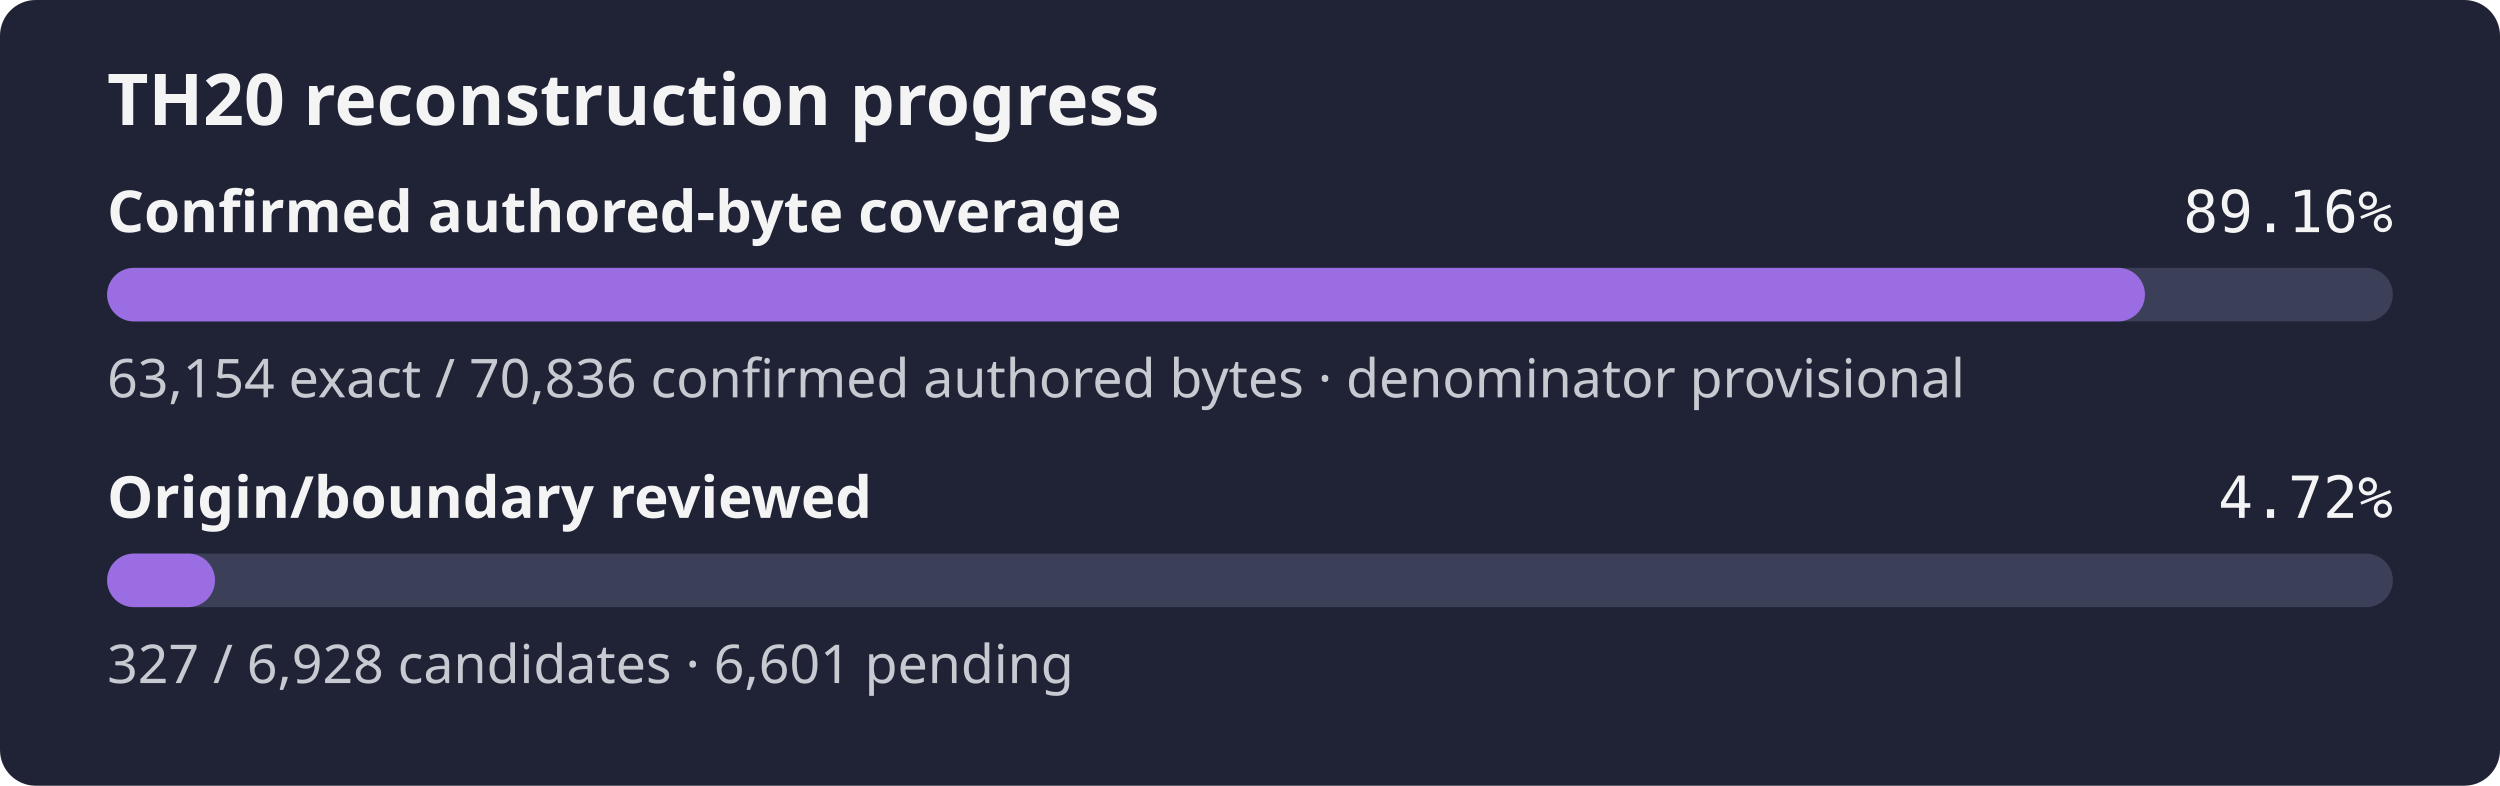
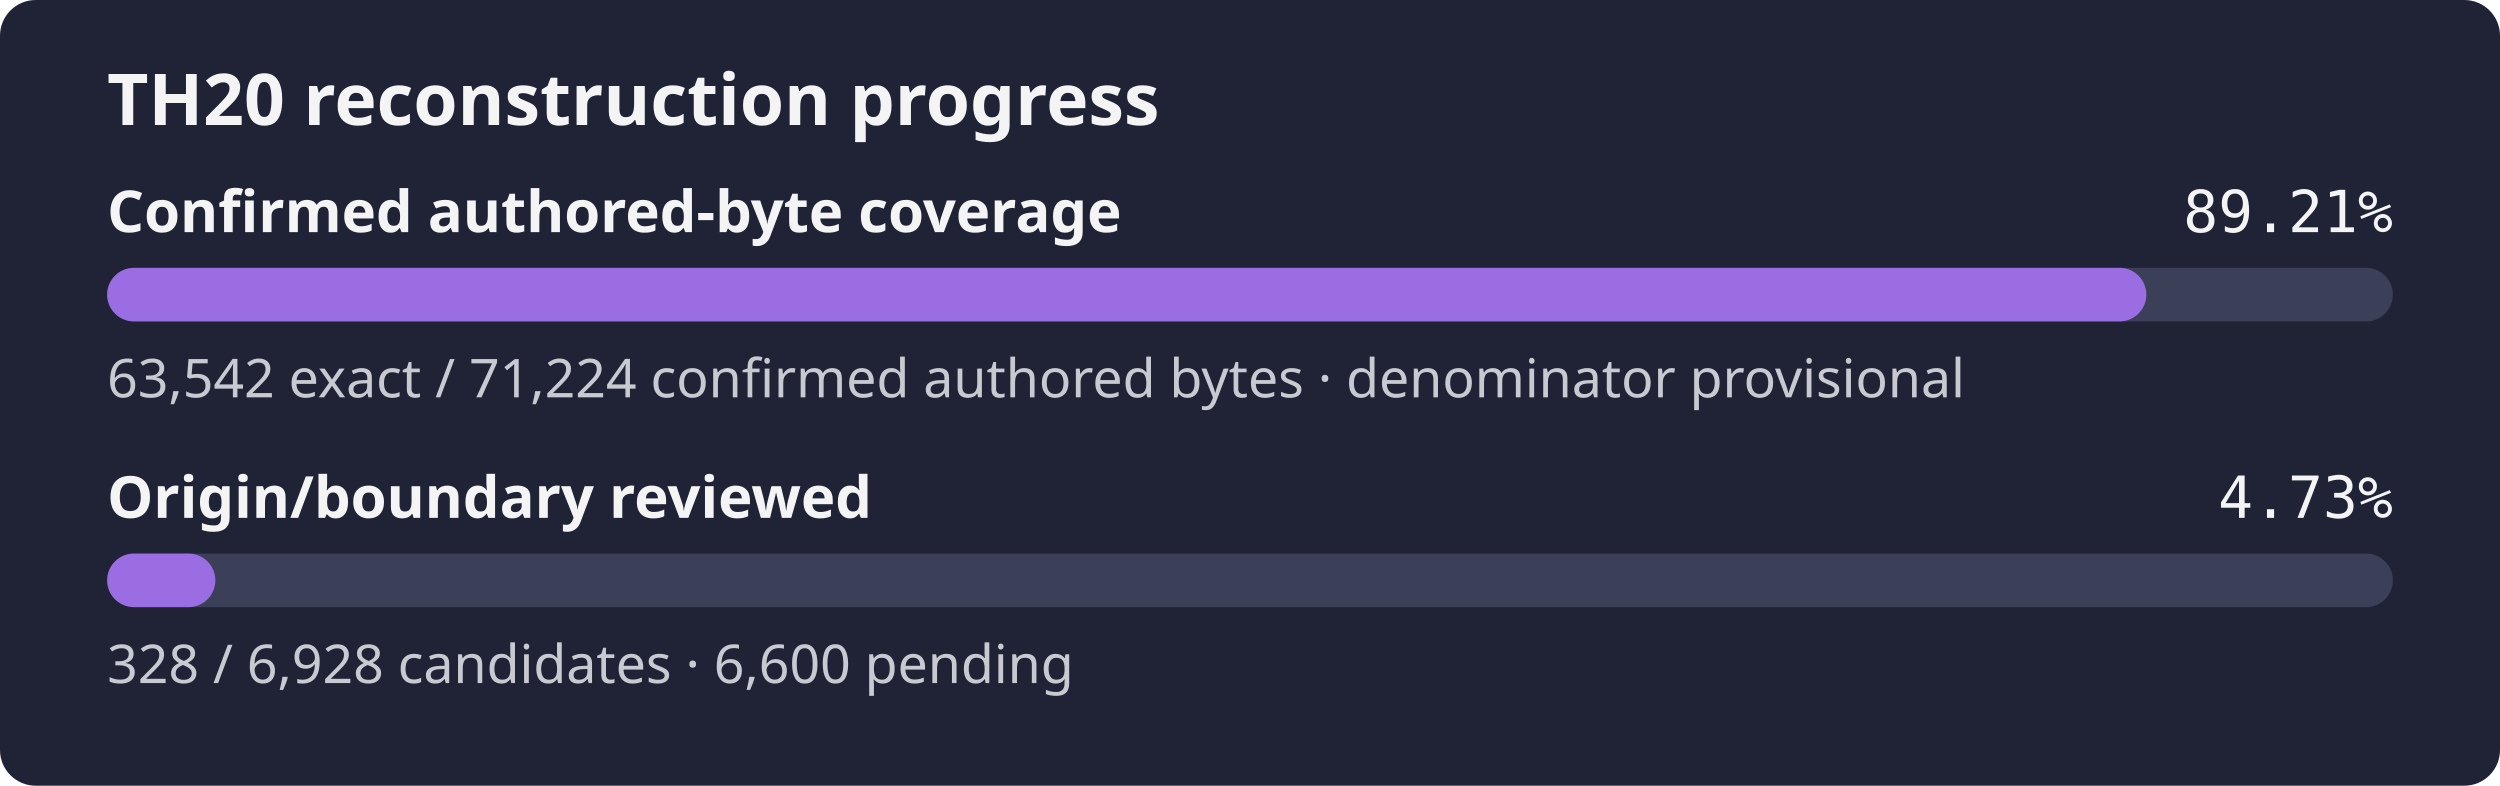
- <svg xmlns="http://www.w3.org/2000/svg" width="560" height="176" role="img" aria-label="TH20 reconstruction progress: 89.16% of the confirmed authored-byte set is exact, origin review 4.72%">
+ <svg xmlns="http://www.w3.org/2000/svg" width="560" height="176" role="img" aria-label="TH20 reconstruction progress: 89.21% of the confirmed authored-byte set is exact, origin review 4.73%">
  <rect width="560" height="176" rx="8" fill="#1f2335" />
  <text x="24" y="28" fill="#f4f4f5" font-family="sans-serif" font-size="16" font-weight="600">TH20 reconstruction progress</text>
  <text x="24" y="52" fill="#f4f4f5" font-family="sans-serif" font-size="13" font-weight="600">Confirmed authored-byte coverage</text>
-   <text x="536" y="52" fill="#f4f4f5" text-anchor="end" font-family="monospace" font-size="13">89.16%</text>
+   <text x="536" y="52" fill="#f4f4f5" text-anchor="end" font-family="monospace" font-size="13">89.21%</text>
  <rect x="24" y="60" width="512" height="12" rx="6" fill="#3b4058" />
-   <rect x="24" y="60" width="456.47" height="12" rx="6" fill="#9b6de3" />
-   <text x="24" y="89" fill="#c8cad2" font-family="sans-serif" font-size="12">63,154 exact / 70,836 confirmed authored bytes · denominator provisional</text>
+   <rect x="24" y="60" width="456.78" height="12" rx="6" fill="#9b6de3" />
+   <text x="24" y="89" fill="#c8cad2" font-family="sans-serif" font-size="12">63,542 exact / 71,224 confirmed authored bytes · denominator provisional</text>
  <text x="24" y="116" fill="#f4f4f5" font-family="sans-serif" font-size="13" font-weight="600">Origin/boundary reviewed</text>
-   <text x="536" y="116" fill="#f4f4f5" text-anchor="end" font-family="monospace" font-size="13">4.72%</text>
+   <text x="536" y="116" fill="#f4f4f5" text-anchor="end" font-family="monospace" font-size="13">4.73%</text>
  <rect x="24" y="124" width="512" height="12" rx="6" fill="#3b4058" />
-   <rect x="24" y="124" width="24.17" height="12" rx="6" fill="#9b6de3" />
-   <text x="24" y="153" fill="#c8cad2" font-family="sans-serif" font-size="12">327 / 6,928 candidates · 6,601 pending</text>
+   <rect x="24" y="124" width="24.24" height="12" rx="6" fill="#9b6de3" />
+   <text x="24" y="153" fill="#c8cad2" font-family="sans-serif" font-size="12">328 / 6,928 candidates · 6,600 pending</text>
</svg>
